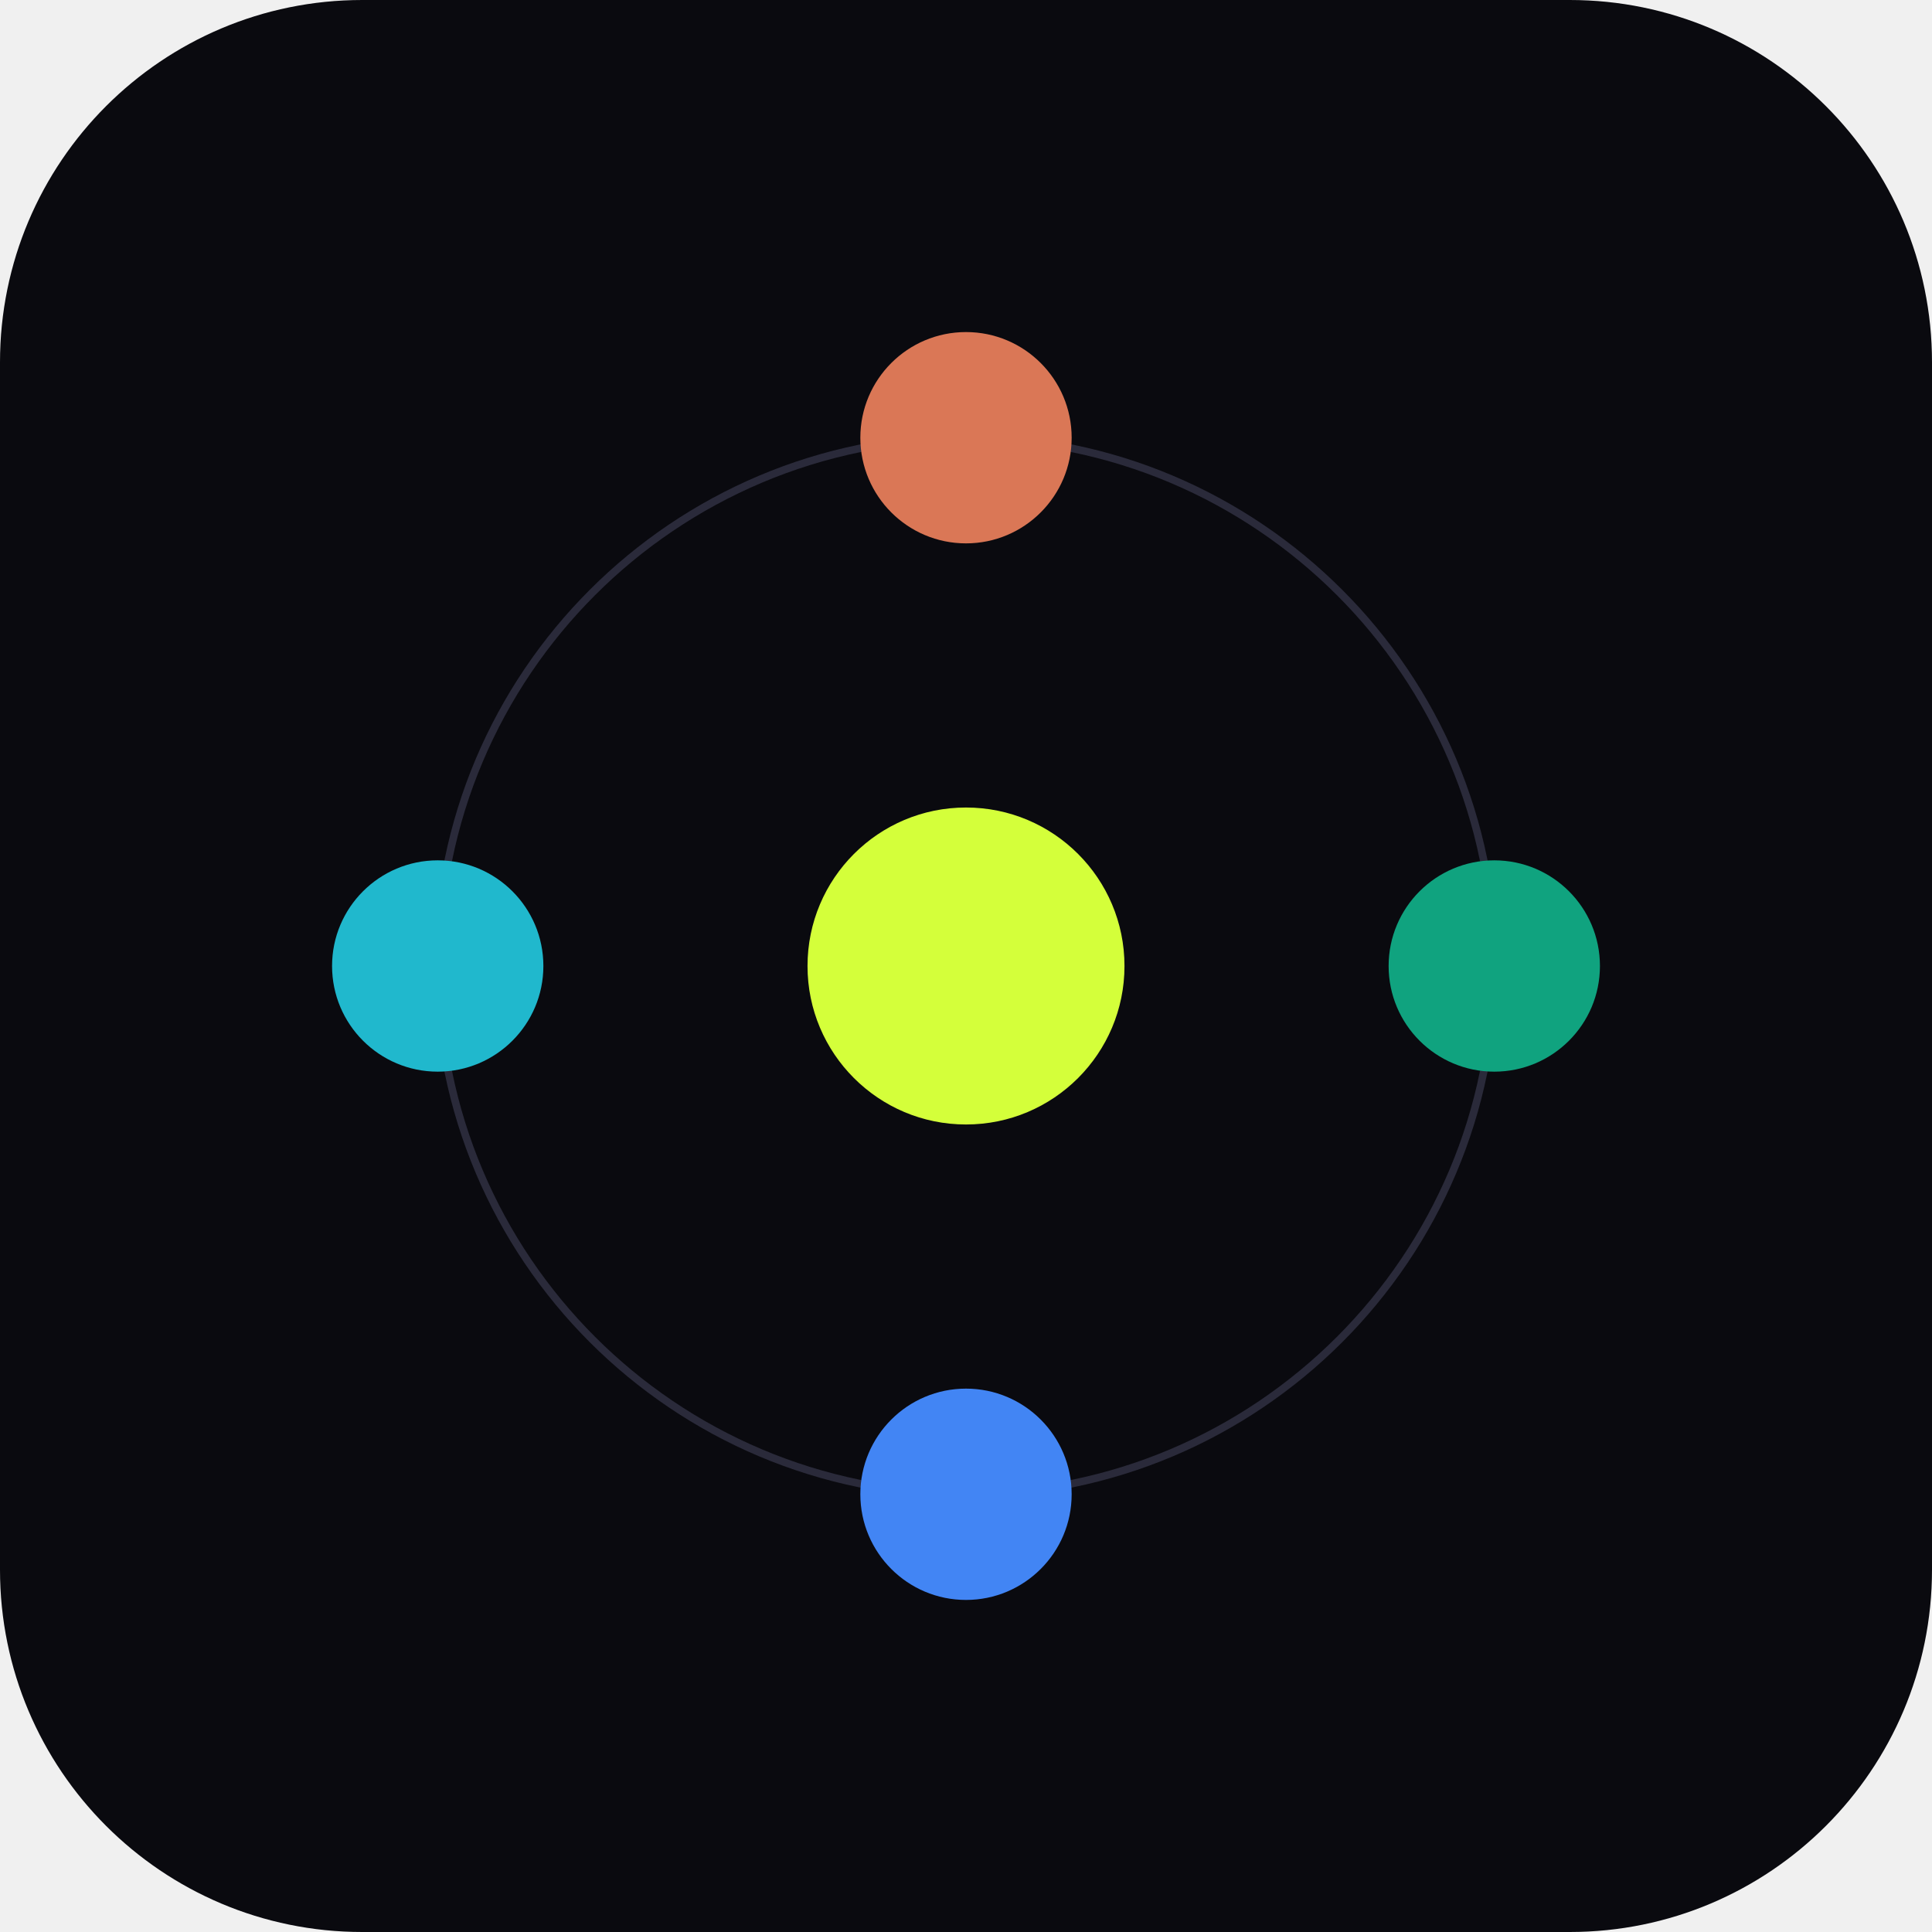
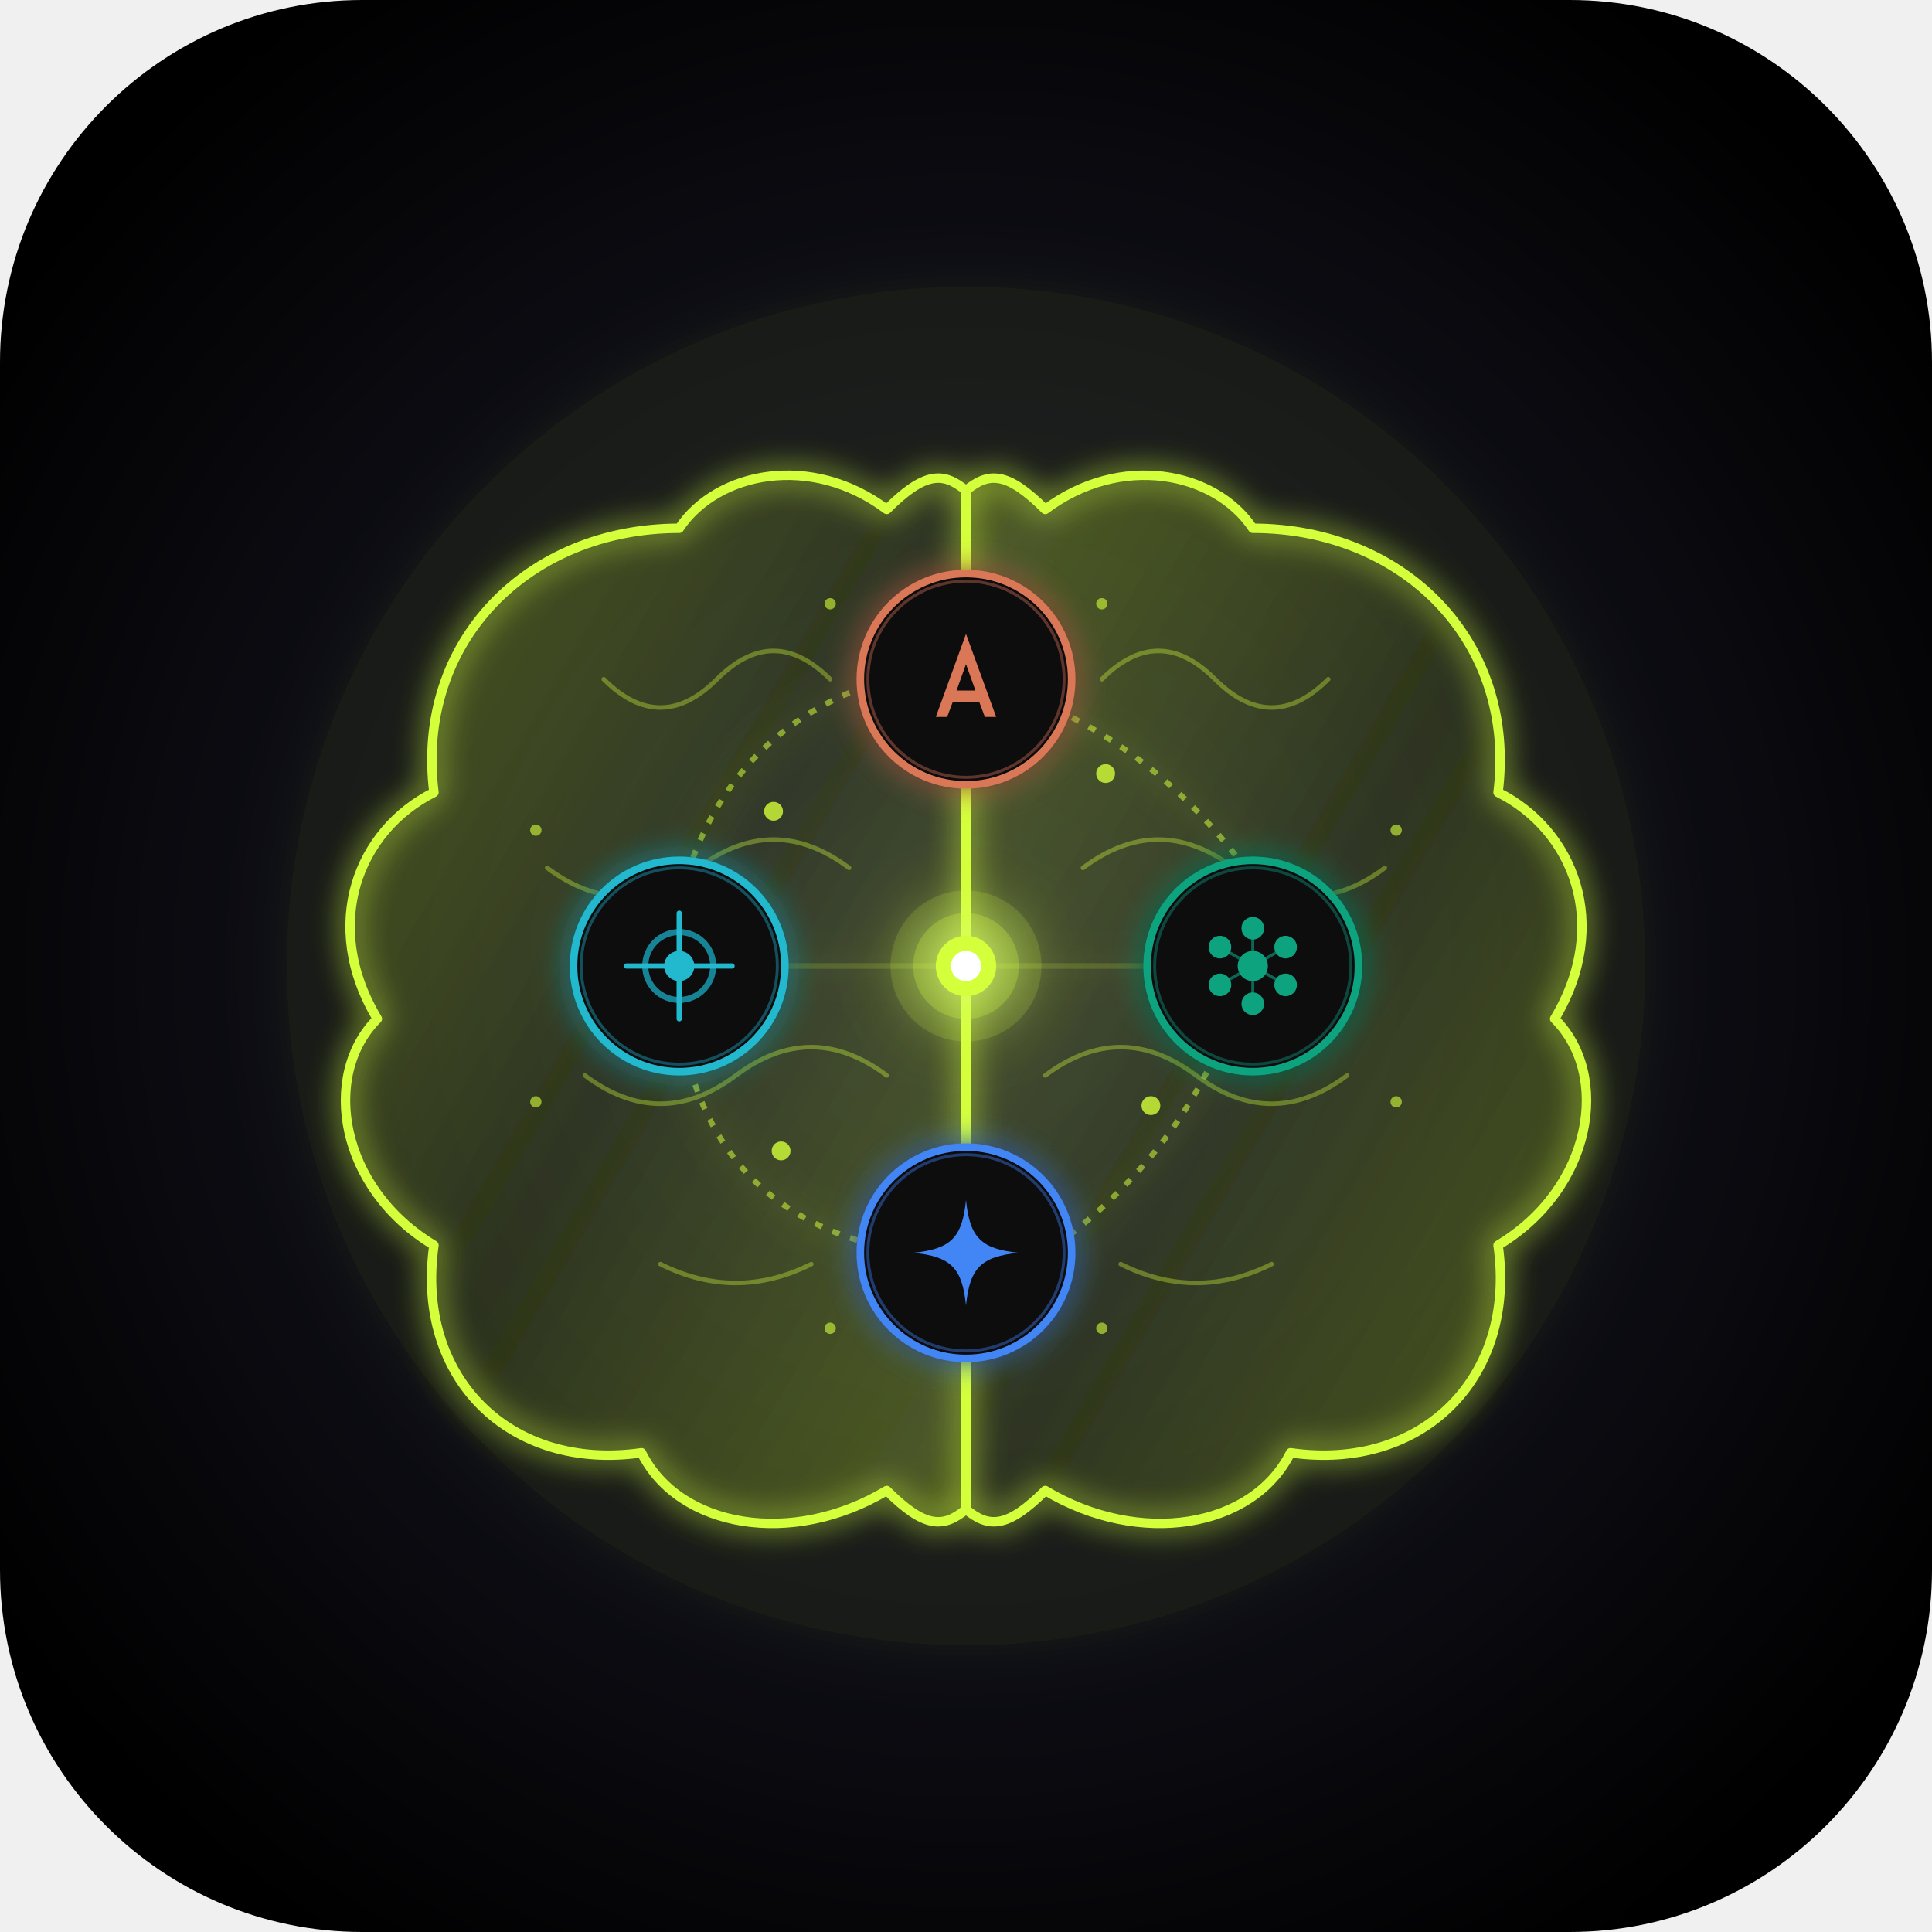
<svg xmlns="http://www.w3.org/2000/svg" viewBox="0 0 512 512">
-   <rect width="512" height="512" rx="96" fill="#0a0a0f" />
-   <circle cx="256" cy="256" r="140" fill="none" stroke="#2a2a3a" stroke-width="2" />
-   <circle cx="256" cy="116" r="28" fill="#da7756" />
-   <circle cx="396" cy="256" r="28" fill="#10a37f" />
-   <circle cx="256" cy="396" r="28" fill="#4285f4" />
-   <circle cx="116" cy="256" r="28" fill="#20b8cd" />
-   <circle cx="256" cy="256" r="44" fill="#d4ff3a" />
-   <circle cx="256" cy="256" r="44" fill="none" stroke="#0a0a0f" stroke-width="4" />
+   <defs>
+     <radialGradient id="bgGrad" cx="50%" cy="50%" r="60%">
+       <stop offset="0%" stop-color="#1a1a2e" />
+       <stop offset="70%" stop-color="#0a0a0f" />
+       <stop offset="100%" stop-color="#000000" />
+     </radialGradient>
+     <linearGradient id="brainGrad" x1="0%" y1="0%" x2="100%" y2="100%">
+       <stop offset="0%" stop-color="#d4ff3a" stop-opacity="0.15" />
+       <stop offset="50%" stop-color="#d4ff3a" stop-opacity="0.05" />
+       <stop offset="100%" stop-color="#d4ff3a" stop-opacity="0.15" />
+     </linearGradient>
+     <filter id="glow" x="-50%" y="-50%" width="200%" height="200%">
+       <feGaussianBlur stdDeviation="4" result="blur" />
+       <feMerge>
+         <feMergeNode in="blur" />
+         <feMergeNode in="SourceGraphic" />
+       </feMerge>
+     </filter>
+     <filter id="softGlow" x="-50%" y="-50%" width="200%" height="200%">
+       <feGaussianBlur stdDeviation="8" result="blur" />
+       <feMerge>
+         <feMergeNode in="blur" />
+         <feMergeNode in="SourceGraphic" />
+       </feMerge>
+     </filter>
+   </defs>
+   <rect width="512" height="512" rx="96" ry="96" fill="url(#bgGrad)" />
+   <circle cx="256" cy="256" r="180" fill="#d4ff3a" opacity="0.06" filter="url(#softGlow)" />
+   <g stroke="#d4ff3a" stroke-width="2.5" fill="url(#brainGrad)" stroke-linecap="round" stroke-linejoin="round" filter="url(#glow)">
+     <path d="M 180 140 C 140 140, 110 170, 115 210 C 95 220, 85 245, 100 270 C 85 285, 90 315, 115 330 C 110 365, 135 390, 170 385 C 180 405, 210 410, 235 395 C 245 405, 250 405, 256 400 L 256 130 C 250 125, 245 125, 235 135 C 215 120, 190 125, 180 140 Z" />
+     <path d="M 332 140 C 372 140, 402 170, 397 210 C 417 220, 427 245, 412 270 C 427 285, 422 315, 397 330 C 402 365, 377 390, 342 385 C 332 405, 302 410, 277 395 C 267 405, 262 405, 256 400 L 256 130 C 262 125, 267 125, 277 135 C 297 120, 322 125, 332 140 Z" />
+   </g>
+   <g stroke="#d4ff3a" stroke-width="1.2" fill="none" opacity="0.35" stroke-linecap="round">
+     <path d="M 160 180 Q 175 195, 190 180 Q 205 165, 220 180" />
+     <path d="M 145 230 Q 165 245, 185 230 Q 205 215, 225 230" />
+     <path d="M 155 285 Q 175 300, 195 285 Q 215 270, 235 285" />
+     <path d="M 175 335 Q 195 345, 215 335" />
+     <path d="M 352 180 Q 337 195, 322 180 Q 307 165, 292 180" />
+     <path d="M 367 230 Q 347 245, 327 230 Q 307 215, 287 230" />
+     <path d="M 357 285 Q 337 300, 317 285 Q 297 270, 277 285" />
+     <path d="M 337 335 Q 317 345, 297 335" />
+   </g>
+   <g stroke="#d4ff3a" stroke-width="1.5" opacity="0.55" fill="none" filter="url(#glow)">
+     <path d="M 256 180 Q 300 190, 330 230" stroke-dasharray="2 3" />
+     <path d="M 330 256 Q 320 300, 280 330" stroke-dasharray="2 3" />
+     <path d="M 232 330 Q 192 320, 182 280" stroke-dasharray="2 3" />
+     <path d="M 182 232 Q 195 192, 235 180" stroke-dasharray="2 3" />
+     <path d="M 256 180 L 256 332" opacity="0.3" />
+     <path d="M 182 256 L 330 256" opacity="0.3" />
+   </g>
+   <circle cx="293" cy="205" r="2.5" fill="#d4ff3a" opacity="0.8" />
+   <circle cx="305" cy="293" r="2.5" fill="#d4ff3a" opacity="0.8" />
+   <circle cx="207" cy="305" r="2.5" fill="#d4ff3a" opacity="0.8" />
+   <circle cx="205" cy="215" r="2.5" fill="#d4ff3a" opacity="0.8" />
+   <g transform="translate(256, 180)" filter="url(#glow)">
+     <circle r="28" fill="#0a0a0f" stroke="#da7756" stroke-width="2" />
+     <circle r="26" fill="none" stroke="#da7756" stroke-width="0.8" opacity="0.4" />
+     <path d="M 0 -12 L -8 10 L -5 10 L -3.5 6 L 3.5 6 L 5 10 L 8 10 L 0 -12 Z M -2.5 3 L 0 -4 L 2.5 3 L -2.5 3 Z" fill="#da7756" />
+   </g>
+   <g transform="translate(332, 256)" filter="url(#glow)">
+     <circle r="28" fill="#0a0a0f" stroke="#10a37f" stroke-width="2" />
+     <circle r="26" fill="none" stroke="#10a37f" stroke-width="0.8" opacity="0.4" />
+     <g fill="#10a37f" stroke="#10a37f" stroke-width="1">
+       <circle cx="0" cy="-10" r="2.5" fill="#10a37f" />
+       <circle cx="8.7" cy="-5" r="2.5" />
+       <circle cx="8.7" cy="5" r="2.5" />
+       <circle cx="0" cy="10" r="2.5" />
+       <circle cx="-8.7" cy="5" r="2.5" />
+       <circle cx="-8.7" cy="-5" r="2.5" />
+       <circle cx="0" cy="0" r="3.5" />
+     </g>
+     <g stroke="#10a37f" stroke-width="0.8" opacity="0.6">
+       <line x1="0" y1="-10" x2="0" y2="10" />
+       <line x1="-8.7" y1="-5" x2="8.7" y2="5" />
+       <line x1="-8.7" y1="5" x2="8.7" y2="-5" />
+     </g>
+   </g>
+   <g transform="translate(256, 332)" filter="url(#glow)">
+     <circle r="28" fill="#0a0a0f" stroke="#4285f4" stroke-width="2" />
+     <circle r="26" fill="none" stroke="#4285f4" stroke-width="0.8" opacity="0.4" />
+     <path d="M 0 -14 C 1 -4, 4 -1, 14 0 C 4 1, 1 4, 0 14 C -1 4, -4 1, -14 0 C -4 -1, -1 -4, 0 -14 Z" fill="#4285f4" />
+   </g>
+   <g transform="translate(180, 256)" filter="url(#glow)">
+     <circle r="28" fill="#0a0a0f" stroke="#20b8cd" stroke-width="2" />
+     <circle r="26" fill="none" stroke="#20b8cd" stroke-width="0.8" opacity="0.4" />
+     <g stroke="#20b8cd" fill="none" stroke-linecap="round">
+       <circle r="9" stroke-width="1.6" opacity="0.7" />
+       <line x1="0" y1="-14" x2="0" y2="14" stroke-width="1.4" />
+       <line x1="-14" y1="0" x2="14" y2="0" stroke-width="1.4" />
+     </g>
+     <circle r="4" fill="#20b8cd" />
+   </g>
+   <g transform="translate(256, 256)" filter="url(#softGlow)">
+     <circle r="20" fill="#d4ff3a" opacity="0.15" />
+     <circle r="14" fill="#d4ff3a" opacity="0.25" />
+     <circle r="8" fill="#d4ff3a" />
+     <circle r="4" fill="#ffffff" />
+   </g>
+   <g fill="#d4ff3a" opacity="0.6">
+     <circle cx="220" cy="160" r="1.5" />
+     <circle cx="292" cy="160" r="1.5" />
+     <circle cx="370" cy="220" r="1.5" />
+     <circle cx="370" cy="292" r="1.5" />
+     <circle cx="292" cy="352" r="1.5" />
+     <circle cx="220" cy="352" r="1.5" />
+     <circle cx="142" cy="292" r="1.5" />
+     <circle cx="142" cy="220" r="1.5" />
+   </g>
</svg>
